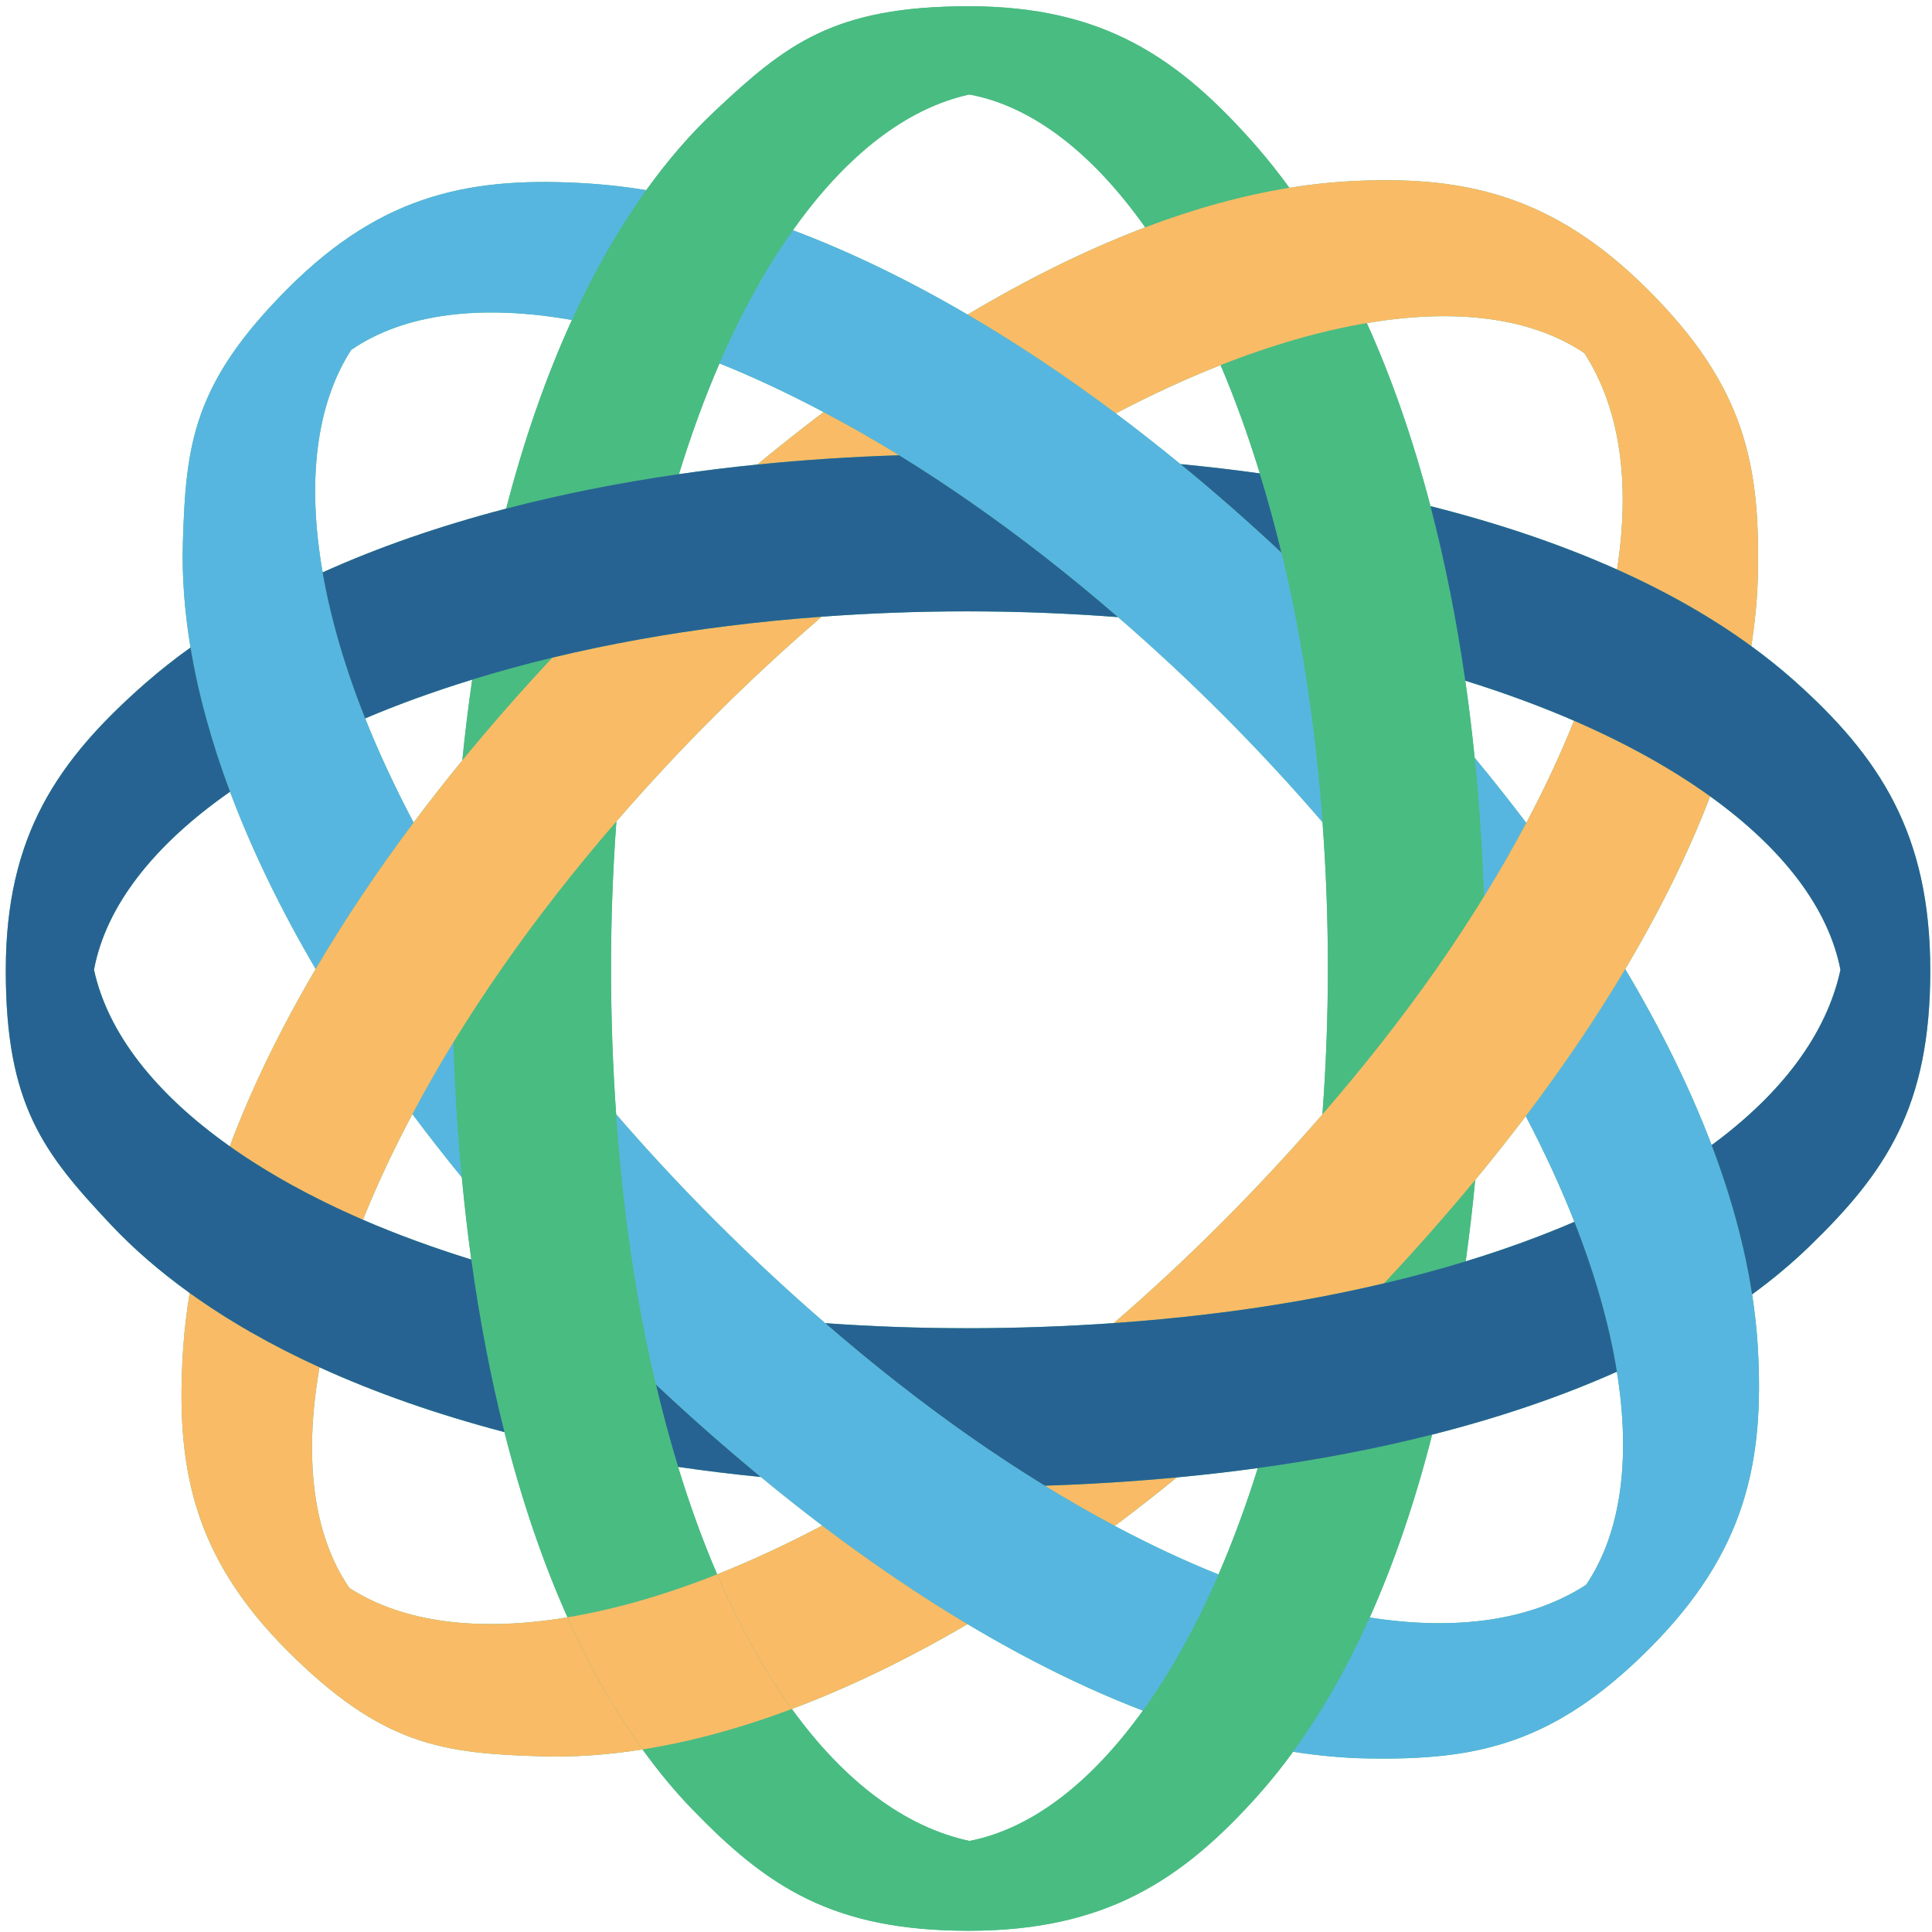
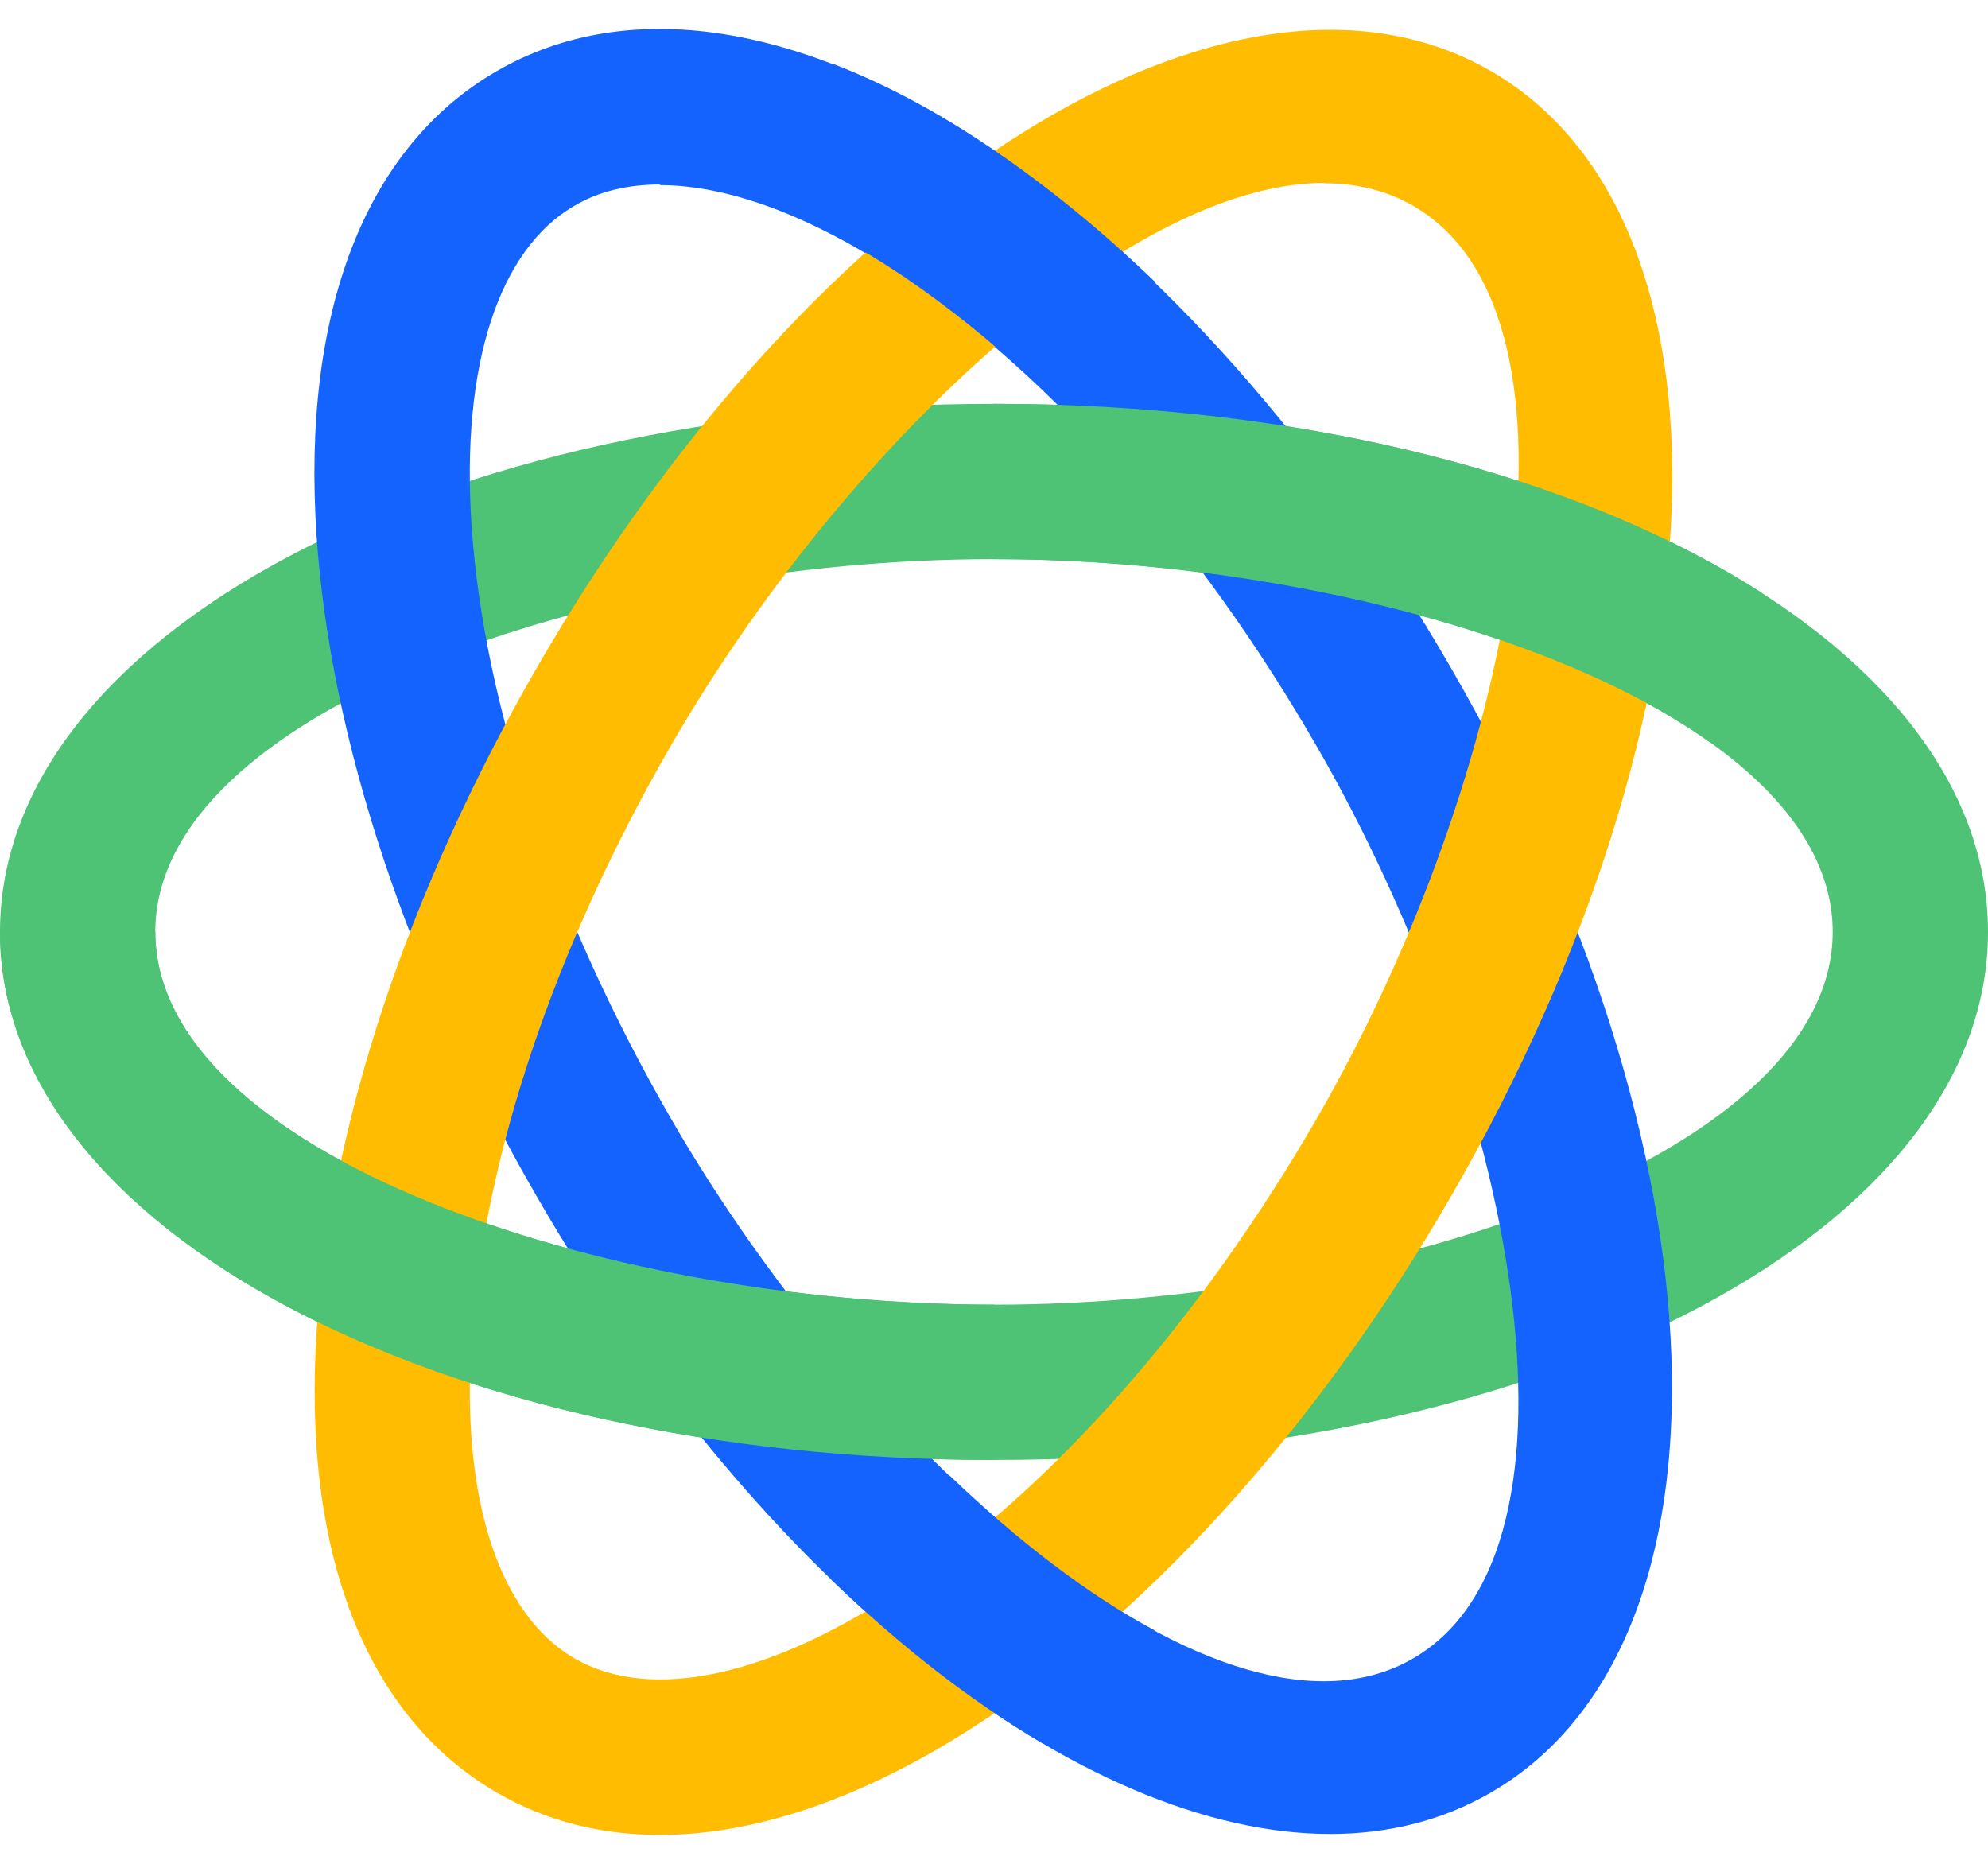
- <svg xmlns="http://www.w3.org/2000/svg" viewBox="0 0 256 256">
-   <path fill="#49bc82" d="M194.21 167.138a254 254 0 0 0 1.263-10.796a286 286 0 0 1-12.101 13.716q5.636-1.33 10.838-2.92M62.567 90.053a247 247 0 0 0-1.306 10.705a272 272 0 0 1 11.938-13.62a176 176 0 0 0-10.632 2.915m134.05 28.778a172 172 0 0 0 5.623-9.789a253 253 0 0 0-6.84-8.632a271 271 0 0 1 1.217 18.42M54.646 147.619q3.135 4.202 6.548 8.383A286 286 0 0 1 60.08 138.1a177 177 0 0 0-5.434 9.52m112.021 46.91c-1.576 5.02-3.315 9.735-5.207 14.097c-3.004 6.928-6.378 12.972-10.02 18.039c-6.914 9.62-14.794 15.68-22.984 17.27c-8.626-1.857-16.634-7.954-23.53-17.488c-6.782 2.546-13.407 4.353-19.788 5.36c2.06 2.852 4.239 5.497 6.549 7.889c9.93 10.279 18.6 16.138 36.663 16.138s28.292-6.633 38.543-18.168a74 74 0 0 0 4.446-5.55c3.807-5.218 7.195-11.18 10.153-17.787c3.285-7.342 6.042-15.473 8.272-24.234c-7.293 1.845-15.02 3.324-23.097 4.434m-.151-175.103C156.19 7.628 146.2.83 128.35.83s-24.2 5.023-33.67 13.926c-3.231 3.038-6.245 6.542-9.05 10.439c-3.655 5.079-6.942 10.845-9.847 17.204c-3.453 7.557-6.365 15.943-8.714 24.997c7.234-1.888 14.89-3.416 22.892-4.57c1.615-5.235 3.41-10.145 5.372-14.674c2.918-6.74 6.194-12.647 9.732-17.645c6.988-9.876 15.007-16.165 23.39-17.989c8.312 1.543 16.305 7.736 23.292 17.606c6.534-2.476 12.923-4.238 19.1-5.237a78 78 0 0 0-4.332-5.46m.418 43.301q-5.175-.718-10.528-1.231a271 271 0 0 1 13.413 11.766a176 176 0 0 0-2.885-10.535M89.848 194.37c3.594.52 7.253.97 10.977 1.34A286 286 0 0 1 86.9 183.434a173 173 0 0 0 2.949 10.936m143.066-15.982a74 74 0 0 0-.75-6.873c-.982-6.389-2.789-13.008-5.362-19.782c-2.896-7.622-6.755-15.436-11.453-23.325c-3.844 6.466-8.257 12.983-13.178 19.484c2.507 4.79 4.663 9.473 6.445 14.009c2.764 7.03 4.642 13.698 5.63 19.856c1.86 11.595.56 21.37-4.078 28.243c-7.343 4.742-17.198 6.116-28.676 4.329c-2.958 6.607-6.346 12.569-10.153 17.786c3.343.523 6.627.832 9.831.888c14.29.247 24.565-1.741 37.337-14.513s15.315-24.697 14.407-40.102M78.33 24.337c-15.644-1.041-27.514 1.215-40.137 13.838c-12.622 12.622-13.56 20.662-13.96 33.654c-.138 4.494.217 9.169 1.012 13.975c1.021 6.17 2.786 12.565 5.236 19.106c2.874 7.673 6.688 15.545 11.348 23.49c3.788-6.445 8.128-12.935 12.974-19.402c-2.483-4.714-4.636-9.332-6.415-13.806c-2.713-6.823-4.585-13.31-5.637-19.346c-2.095-12.022-.886-22.22 3.782-29.482c7.034-4.831 17.185-6.084 29.252-3.965c2.905-6.359 6.192-12.125 9.847-17.204a78 78 0 0 0-7.302-.858m117.072 76.073a247 247 0 0 0-1.244-10.215c-1.16-8.087-2.704-15.823-4.613-23.127c-2.29-8.764-5.107-16.903-8.435-24.26c-6.025 1.018-12.527 2.873-19.373 5.571c1.893 4.439 3.628 9.242 5.198 14.348a176 176 0 0 1 2.885 10.535c.898 3.727 1.707 7.59 2.422 11.578c1.366 7.602 2.38 15.66 3 24.098a264 264 0 0 1 .71 19.288c0 6.678-.257 13.157-.722 19.435c5.6-6.463 10.652-12.912 15.103-19.27a199 199 0 0 0 6.285-9.56a271 271 0 0 0-1.216-18.421M89.848 194.37a173 173 0 0 1-2.95-10.936c-.847-3.6-1.62-7.318-2.297-11.169c-1.362-7.738-2.356-15.976-2.96-24.622a278 278 0 0 1-.68-19.417c0-6.667.255-13.129.714-19.385c-5.615 6.484-10.665 12.978-15.136 19.397a202 202 0 0 0-6.459 9.862c.19 6.098.564 12.073 1.114 17.902c.349 3.693.763 7.331 1.255 10.896c1.104 7.99 2.572 15.637 4.395 22.86c2.243 8.882 5.03 17.117 8.354 24.547c6.17-1.025 12.821-2.917 19.827-5.696c-1.893-4.403-3.623-9.161-5.177-14.24M109.133 54.6a255 255 0 0 0-8.786 6.957a271 271 0 0 1 18.813-1.232a176 176 0 0 0-10.027-5.724M46.3 210.426c-4.83-7.033-6.084-17.185-3.963-29.252c-6.36-2.904-12.127-6.192-17.205-9.847c-.403 2.471-.7 4.91-.859 7.302c-1.04 15.644 1.216 27.515 13.838 40.136s20.662 13.56 33.655 13.96c4.306.133 8.777-.19 13.372-.916c-3.721-5.151-7.038-11.015-9.94-17.503c-11.767 1.954-21.753.711-28.898-3.88m62.65-8.279c-4.756 2.508-9.414 4.673-13.925 6.463c2.94 6.835 6.265 12.813 9.901 17.838c7.606-2.854 15.407-6.634 23.28-11.243c-6.392-3.819-12.83-8.189-19.256-13.058m38.762.048a246 246 0 0 0 8.227-6.43c-5.705.537-11.551.905-17.515 1.099a172 172 0 0 0 9.288 5.331m-52.687 6.415c-7.006 2.78-13.658 4.67-19.827 5.696c2.902 6.488 6.219 12.352 9.94 17.503c6.38-1.008 13.006-2.815 19.788-5.36c-3.636-5.026-6.962-11.004-9.901-17.839m123.4-170.16c-12.771-12.771-24.695-15.314-40.1-14.407a74 74 0 0 0-7.476.845c-6.178.999-12.567 2.761-19.1 5.237c-7.692 2.916-15.578 6.813-23.539 11.564c6.52 3.814 13.087 8.193 19.632 13.09c4.749-2.485 9.395-4.626 13.894-6.399c6.846-2.698 13.348-4.553 19.373-5.57c11.85-2 21.84-.735 28.827 3.98c4.743 7.343 6.116 17.198 4.329 28.676c6.607 2.959 12.569 6.345 17.788 10.154c.523-3.344.831-6.629.886-9.833c.248-14.29-1.74-24.564-14.513-37.336m-9.863 57.048c-1.755 4.394-3.869 8.92-6.322 13.545a172 172 0 0 1-5.623 9.789a199 199 0 0 1-6.285 9.56c-4.451 6.358-9.503 12.807-15.103 19.27a277 277 0 0 1-13.527 14.53a264 264 0 0 1-14.122 13.126c8.61-.602 16.815-1.592 24.526-2.945a199 199 0 0 0 11.266-2.314a285 285 0 0 0 12.101-13.716a255 255 0 0 0 6.698-8.45c4.921-6.501 9.334-13.018 13.178-19.484c4.603-7.74 8.386-15.406 11.252-22.892c-5.065-3.64-11.11-7.015-18.039-10.019M84.68 84.732a201 201 0 0 0-11.48 2.406a272 272 0 0 0-11.94 13.62a245 245 0 0 0-6.458 8.24c-4.846 6.467-9.186 12.957-12.974 19.401c-4.67 7.944-8.5 15.818-11.384 23.492c4.999 3.538 10.904 6.814 17.645 9.733c1.819-4.536 4.018-9.221 6.557-14.005a177 177 0 0 1 5.434-9.52a202 202 0 0 1 6.46-9.86c4.47-6.42 9.52-12.914 15.135-19.398a262.5 262.5 0 0 1 27.2-27.124c-8.473.621-16.565 1.641-24.195 3.015m152.922 5.331a74 74 0 0 0-5.55-4.444c-5.218-3.809-11.18-7.195-17.787-10.154c-7.477-3.347-15.773-6.146-24.721-8.397c1.91 7.304 3.452 15.04 4.613 23.127c5.135 1.6 9.954 3.372 14.405 5.302c6.928 3.004 12.974 6.378 18.039 10.019c9.62 6.915 15.68 14.795 17.27 22.985c-1.83 8.502-7.772 16.404-17.069 23.232c2.573 6.774 4.38 13.393 5.362 19.782c2.692-1.97 5.194-4.048 7.468-6.245c10.28-9.929 16.139-18.6 16.139-36.663s-6.634-28.292-18.17-38.544M62.449 166.898c-5.116-1.59-9.921-3.352-14.36-5.274c-6.74-2.919-12.646-6.195-17.645-9.733c-9.875-6.989-16.166-15.007-17.99-23.39c1.565-8.43 7.908-16.533 18.026-23.59c-2.45-6.542-4.215-12.937-5.236-19.107a78 78 0 0 0-5.88 4.638C7.564 100.767.766 110.757.766 128.607s5.022 24.198 13.926 33.67c3.038 3.23 6.542 6.245 10.439 9.049c5.078 3.655 10.845 6.943 17.205 9.847c7.419 3.39 15.64 6.259 24.507 8.585c-1.823-7.223-3.291-14.87-4.395-22.86m66.09-100.422a202 202 0 0 0-9.38-6.15c-6.414.199-12.695.613-18.812 1.23q-5.281.534-10.385 1.27c-8.001 1.154-15.658 2.682-22.892 4.57c-8.787 2.293-16.947 5.115-24.32 8.45c1.052 6.035 2.924 12.523 5.637 19.346c4.392-1.87 9.137-3.586 14.18-5.139a177 177 0 0 1 10.632-2.915c3.698-.89 7.528-1.695 11.481-2.406c7.63-1.374 15.722-2.394 24.196-3.015c6.233-.458 12.663-.71 19.286-.71c6.877 0 13.541.273 19.993.765c-6.556-5.681-13.125-10.786-19.615-15.296m80.077 95.425c-4.45 1.917-9.265 3.667-14.406 5.237a172 172 0 0 1-10.838 2.92a200 200 0 0 1-11.266 2.314c-7.711 1.353-15.915 2.343-24.526 2.945c-6.265.438-12.737.679-19.418.679a266 266 0 0 1-18.828-.67c6.39 5.534 12.766 10.53 19.054 14.94a199 199 0 0 0 10.036 6.597a286 286 0 0 0 17.515-1.1a255 255 0 0 0 10.728-1.234c8.076-1.11 15.804-2.589 23.097-4.434c8.858-2.24 17.07-5.022 24.482-8.338c-.988-6.158-2.866-12.826-5.63-19.856m-60.904 40.293a172 172 0 0 1-9.288-5.331a199 199 0 0 1-10.036-6.596c-6.288-4.411-12.664-9.407-19.054-14.942a278 278 0 0 1-14.568-13.56a264 264 0 0 1-13.126-14.122c.605 8.646 1.599 16.884 2.96 24.622a199 199 0 0 0 2.299 11.17a286 286 0 0 0 13.926 12.275a254 254 0 0 0 8.125 6.436c6.425 4.87 12.864 9.24 19.256 13.058c7.857 4.695 15.64 8.552 23.234 11.46c3.642-5.066 7.016-11.11 10.02-18.038c-4.458-1.781-9.053-3.933-13.748-6.432m24.53-117.354a201 201 0 0 0-2.423-11.578a271 271 0 0 0-13.413-11.766a246 246 0 0 0-8.564-6.718c-6.545-4.897-13.112-9.276-19.632-13.09c-7.826-4.576-15.582-8.338-23.144-11.181c-3.538 4.998-6.814 10.905-9.732 17.645c4.47 1.793 9.086 3.957 13.799 6.449a176 176 0 0 1 10.027 5.724c3.1 1.908 6.23 3.964 9.38 6.151c6.49 4.51 13.059 9.615 19.615 15.296a263 263 0 0 1 27.085 27.167c-.62-8.439-1.633-16.497-2.999-24.1" />
-   <path fill="#49bc82" d="M194.21 167.138a254 254 0 0 0 1.263-10.796a286 286 0 0 1-12.101 13.716q5.636-1.33 10.838-2.92M62.567 90.053a247 247 0 0 0-1.306 10.705a272 272 0 0 1 11.938-13.62a176 176 0 0 0-10.632 2.915" />
-   <path fill="#57b6df" d="M196.617 118.83a172 172 0 0 0 5.623-9.788a253 253 0 0 0-6.84-8.632a271 271 0 0 1 1.217 18.42M54.646 147.62q3.135 4.202 6.548 8.382A286 286 0 0 1 60.08 138.1a177 177 0 0 0-5.434 9.52" />
-   <path fill="#49bc82" d="M166.667 194.53c-1.576 5.019-3.315 9.734-5.207 14.096c-3.004 6.928-6.378 12.972-10.02 18.039c-6.914 9.62-14.794 15.68-22.984 17.27c-8.626-1.857-16.634-7.954-23.53-17.488c-6.782 2.546-13.407 4.353-19.788 5.36c2.06 2.852 4.239 5.497 6.549 7.889c9.93 10.279 18.6 16.138 36.663 16.138s28.292-6.633 38.543-18.168a74 74 0 0 0 4.446-5.55c3.807-5.218 7.195-11.18 10.153-17.787c3.285-7.342 6.042-15.473 8.272-24.234c-7.293 1.845-15.02 3.324-23.097 4.434m-.151-175.103C156.19 7.628 146.2.83 128.35.83s-24.2 5.023-33.67 13.926c-3.231 3.038-6.245 6.542-9.05 10.439c-3.655 5.079-6.942 10.845-9.847 17.204c-3.453 7.557-6.365 15.943-8.714 24.997c7.234-1.888 14.89-3.416 22.892-4.57c1.615-5.235 3.41-10.145 5.372-14.674c2.918-6.74 6.194-12.647 9.732-17.645c6.988-9.876 15.007-16.165 23.39-17.989c8.312 1.543 16.305 7.736 23.292 17.606c6.534-2.476 12.923-4.238 19.1-5.237a78 78 0 0 0-4.332-5.46" />
-   <path fill="#276392" d="M166.934 62.727q-5.175-.718-10.528-1.231a271 271 0 0 1 13.413 11.766a176 176 0 0 0-2.885-10.535M89.848 194.37c3.594.52 7.253.97 10.977 1.34A286 286 0 0 1 86.9 183.434a173 173 0 0 0 2.949 10.936" />
-   <path fill="#57b6df" d="M232.914 178.388a74 74 0 0 0-.75-6.873c-.982-6.389-2.789-13.008-5.362-19.782c-2.896-7.622-6.755-15.436-11.453-23.325c-3.844 6.466-8.257 12.983-13.178 19.484c2.507 4.79 4.663 9.473 6.445 14.009c2.764 7.03 4.642 13.698 5.63 19.856c1.86 11.595.56 21.37-4.078 28.243c-7.343 4.742-17.198 6.116-28.676 4.329c-2.958 6.607-6.346 12.569-10.153 17.786c3.343.523 6.627.832 9.831.888c14.29.247 24.565-1.741 37.337-14.513s15.315-24.697 14.407-40.102M78.329 24.337c-15.644-1.041-27.514 1.215-40.137 13.838c-12.622 12.622-13.56 20.662-13.96 33.654c-.138 4.494.217 9.169 1.012 13.975c1.021 6.17 2.786 12.565 5.236 19.106c2.874 7.673 6.688 15.545 11.348 23.49c3.788-6.445 8.128-12.935 12.974-19.402c-2.483-4.714-4.636-9.332-6.415-13.806c-2.713-6.823-4.585-13.31-5.637-19.346c-2.095-12.022-.886-22.22 3.782-29.482c7.034-4.831 17.185-6.084 29.252-3.965c2.905-6.359 6.192-12.125 9.847-17.204a78 78 0 0 0-7.302-.858" />
-   <path fill="#49bc82" d="M195.4 100.41c-.349-3.46-.763-6.868-1.243-10.215c-1.16-8.087-2.704-15.823-4.613-23.127c-2.29-8.764-5.107-16.903-8.435-24.26c-6.025 1.018-12.527 2.873-19.373 5.571c1.893 4.439 3.628 9.242 5.198 14.348a176 176 0 0 1 2.885 10.535c.898 3.727 1.707 7.59 2.422 11.578c1.366 7.602 2.38 15.66 3 24.098a264 264 0 0 1 .71 19.288c0 6.678-.257 13.157-.722 19.435c5.6-6.463 10.652-12.912 15.103-19.27a199 199 0 0 0 6.285-9.56a271 271 0 0 0-1.216-18.421M89.848 194.37a173 173 0 0 1-2.95-10.936c-.847-3.6-1.62-7.318-2.297-11.169c-1.362-7.738-2.356-15.976-2.96-24.622a278 278 0 0 1-.68-19.417c0-6.667.255-13.129.714-19.385c-5.615 6.484-10.665 12.978-15.136 19.397a202 202 0 0 0-6.459 9.862c.19 6.098.564 12.073 1.114 17.902c.349 3.693.763 7.331 1.255 10.896c1.104 7.99 2.572 15.637 4.395 22.86c2.243 8.882 5.03 17.117 8.354 24.547c6.17-1.025 12.821-2.917 19.827-5.696c-1.893-4.403-3.623-9.161-5.177-14.24" />
-   <path fill="#fabb66" d="M109.133 54.6a255 255 0 0 0-8.786 6.957a271 271 0 0 1 18.813-1.232a176 176 0 0 0-10.027-5.724M46.3 210.425c-4.83-7.033-6.084-17.185-3.963-29.252c-6.36-2.904-12.127-6.192-17.205-9.847c-.403 2.471-.7 4.91-.859 7.302c-1.04 15.644 1.216 27.515 13.838 40.136s20.662 13.56 33.655 13.96c4.306.133 8.777-.19 13.372-.916c-3.721-5.151-7.038-11.015-9.94-17.503c-11.767 1.954-21.753.711-28.898-3.88m62.65-8.279c-4.756 2.508-9.414 4.673-13.925 6.463c2.94 6.835 6.265 12.813 9.901 17.838c7.606-2.854 15.407-6.634 23.28-11.243c-6.392-3.819-12.83-8.189-19.256-13.058m38.762.048a246 246 0 0 0 8.227-6.43c-5.705.537-11.551.905-17.515 1.099a172 172 0 0 0 9.288 5.331" />
-   <path fill="#fabb66" d="M95.025 208.61c-7.006 2.778-13.658 4.67-19.827 5.695c2.902 6.488 6.219 12.352 9.94 17.503c6.38-1.008 13.006-2.815 19.788-5.36c-3.636-5.026-6.962-11.004-9.901-17.839M218.426 38.45c-12.772-12.772-24.696-15.315-40.102-14.408a74 74 0 0 0-7.475.845c-6.178.999-12.567 2.761-19.1 5.237c-7.692 2.916-15.578 6.813-23.539 11.564c6.52 3.814 13.087 8.193 19.632 13.09c4.749-2.485 9.395-4.626 13.894-6.399c6.846-2.698 13.348-4.553 19.373-5.57c11.85-2 21.84-.735 28.827 3.98c4.743 7.343 6.116 17.198 4.329 28.676c6.607 2.959 12.569 6.345 17.788 10.154c.523-3.344.831-6.629.886-9.833c.248-14.29-1.74-24.564-14.513-37.336m-9.864 57.047c-1.755 4.394-3.869 8.92-6.322 13.545a172 172 0 0 1-5.623 9.789a199 199 0 0 1-6.285 9.56c-4.451 6.358-9.503 12.807-15.103 19.27a277 277 0 0 1-13.527 14.53a264 264 0 0 1-14.122 13.126c8.61-.602 16.815-1.592 24.526-2.945a199 199 0 0 0 11.266-2.314a285 285 0 0 0 12.101-13.716a255 255 0 0 0 6.698-8.45c4.921-6.501 9.334-13.018 13.178-19.484c4.603-7.74 8.386-15.406 11.252-22.892c-5.065-3.64-11.11-7.015-18.039-10.019M84.68 84.732a201 201 0 0 0-11.48 2.406a272 272 0 0 0-11.94 13.62a245 245 0 0 0-6.458 8.24c-4.846 6.467-9.186 12.957-12.974 19.401c-4.67 7.944-8.5 15.818-11.384 23.492c4.999 3.538 10.904 6.814 17.645 9.733c1.819-4.536 4.018-9.221 6.557-14.005a177 177 0 0 1 5.434-9.52a202 202 0 0 1 6.46-9.86c4.47-6.42 9.52-12.914 15.135-19.398a262.5 262.5 0 0 1 27.2-27.124c-8.473.621-16.565 1.641-24.195 3.015" />
-   <path fill="#276392" d="M237.602 90.063a74 74 0 0 0-5.55-4.444c-5.218-3.809-11.18-7.195-17.787-10.154c-7.477-3.347-15.773-6.146-24.721-8.397c1.91 7.304 3.452 15.04 4.613 23.127c5.135 1.6 9.954 3.372 14.405 5.302c6.928 3.004 12.974 6.378 18.039 10.019c9.62 6.915 15.68 14.795 17.27 22.985c-1.83 8.502-7.772 16.404-17.069 23.232c2.573 6.774 4.38 13.393 5.362 19.782c2.692-1.97 5.194-4.048 7.468-6.245c10.28-9.929 16.139-18.6 16.139-36.663s-6.634-28.292-18.17-38.544M62.45 166.898c-5.117-1.59-9.922-3.352-14.36-5.274c-6.742-2.919-12.647-6.195-17.646-9.733c-9.875-6.989-16.166-15.007-17.99-23.39c1.565-8.43 7.908-16.533 18.026-23.59c-2.45-6.542-4.215-12.937-5.236-19.107a78 78 0 0 0-5.88 4.638C7.564 100.767.766 110.757.766 128.607s5.022 24.198 13.926 33.67c3.038 3.23 6.542 6.245 10.439 9.049c5.078 3.655 10.845 6.943 17.205 9.847c7.419 3.39 15.64 6.259 24.507 8.585c-1.823-7.223-3.291-14.87-4.395-22.86M128.54 66.476a202 202 0 0 0-9.38-6.15c-6.415.199-12.696.613-18.813 1.23q-5.281.534-10.385 1.27c-8.001 1.154-15.658 2.682-22.892 4.57c-8.787 2.293-16.947 5.115-24.32 8.45c1.052 6.035 2.924 12.523 5.637 19.346c4.392-1.87 9.137-3.586 14.18-5.139a177 177 0 0 1 10.632-2.915c3.698-.89 7.528-1.695 11.481-2.406c7.63-1.374 15.722-2.394 24.196-3.015c6.233-.458 12.663-.71 19.286-.71c6.877 0 13.541.273 19.993.765c-6.556-5.681-13.125-10.786-19.615-15.296m80.076 95.424c-4.45 1.918-9.265 3.668-14.406 5.238a172 172 0 0 1-10.838 2.92a200 200 0 0 1-11.266 2.314c-7.711 1.353-15.915 2.343-24.526 2.945c-6.265.438-12.737.679-19.418.679a266 266 0 0 1-18.828-.67c6.39 5.534 12.766 10.53 19.054 14.94a199 199 0 0 0 10.036 6.597a286 286 0 0 0 17.515-1.1a255 255 0 0 0 10.728-1.234c8.076-1.11 15.804-2.589 23.097-4.434c8.858-2.24 17.07-5.022 24.482-8.338c-.988-6.158-2.866-12.826-5.63-19.856" />
-   <path fill="#57b6df" d="M147.712 202.194a172 172 0 0 1-9.288-5.331a199 199 0 0 1-10.036-6.596c-6.288-4.411-12.664-9.407-19.054-14.942a278 278 0 0 1-14.568-13.56a264 264 0 0 1-13.126-14.122c.605 8.646 1.599 16.884 2.96 24.622a199 199 0 0 0 2.299 11.17a286 286 0 0 0 13.926 12.275a254 254 0 0 0 8.125 6.436c6.425 4.87 12.864 9.24 19.256 13.058c7.857 4.695 15.64 8.552 23.234 11.46c3.642-5.066 7.016-11.11 10.02-18.038c-4.458-1.781-9.053-3.933-13.748-6.432M172.241 84.84a201 201 0 0 0-2.422-11.578a271 271 0 0 0-13.413-11.766a246 246 0 0 0-8.564-6.718c-6.545-4.897-13.112-9.276-19.632-13.09c-7.826-4.576-15.582-8.338-23.144-11.181c-3.538 4.998-6.814 10.905-9.732 17.645c4.47 1.793 9.086 3.957 13.799 6.449a176 176 0 0 1 10.027 5.724c3.1 1.908 6.23 3.964 9.38 6.151c6.49 4.51 13.059 9.615 19.615 15.296a263 263 0 0 1 27.085 27.167c-.62-8.439-1.633-16.497-2.999-24.1" />
+ <svg xmlns="http://www.w3.org/2000/svg" fill="none" viewBox="0 0 64 60">
+   <path fill="#4ec375" d="M32 47C14.06 47 0 39.53 0 30s14.06-17 32-17 32 7.47 32 17-14.06 17-32 17m0-29C19.23 18 5 22.93 5 30s14.23 12 27 12 27-4.93 27-12-14.23-12-27-12" />
+   <path fill="#1463ff" d="M42.83 59.04c-8.02 0-18.28-7.93-25.56-20.54-4.13-7.15-6.64-14.7-7.08-21.27-.48-7.2 1.58-12.5 5.8-14.94S25.84.72 31.83 4.73C37.3 8.4 42.58 14.35 46.71 21.5c8.97 15.54 9.53 31.45 1.28 36.21-1.56.9-3.3 1.33-5.17 1.33zM21.25 5.94c-1.04 0-1.97.22-2.75.68-2.45 1.41-3.66 5.16-3.32 10.28.39 5.82 2.67 12.61 6.42 19.11 6.38 11.06 17.77 20.92 23.89 17.38s3.28-18.32-3.11-29.38c-3.75-6.5-8.49-11.87-13.33-15.11-2.9-1.94-5.6-2.94-7.81-2.94z" />
+   <path fill="#ffbc00" d="M21.24 59.07c-1.91 0-3.67-.45-5.24-1.36-4.22-2.44-6.29-7.74-5.8-14.94.44-6.57 2.95-14.12 7.08-21.27C26.25 5.96 39.75-2.48 48 2.29s7.69 20.67-1.28 36.21c-4.13 7.15-9.41 13.1-14.88 16.77-3.76 2.52-7.38 3.8-10.6 3.8M42.62 5.89C36.26 5.89 27.09 14.5 21.6 24c-3.75 6.5-6.03 13.28-6.42 19.11-.34 5.12.87 8.86 3.32 10.28 2.45 1.41 6.29.59 10.56-2.27 4.85-3.25 9.58-8.62 13.33-15.11 6.38-11.06 9.23-25.85 3.11-29.38-.86-.5-1.83-.73-2.88-.73z" />
+   <path fill="#4ec375" d="M32 42C19.23 42 5 37.07 5 30H0c0 9.53 14.06 17 32 17z" />
+   <path fill="#1463ff" d="M33.15 12.15a34 34 0 0 0-4.09-3.27c-1.36-.91-2.68-1.62-3.92-2.11l1.66-4.72c1.64.63 3.33 1.52 5.05 2.68 1.81 1.22 3.61 2.68 5.35 4.36l-4.04 3.06zm4.01 40.33c-2.16-1.16-4.41-2.89-6.59-4.98l-3.83 3.33c2.24 2.17 4.54 3.95 6.82 5.29l3.61-3.64z" />
+   <path fill="#4ec375" d="M55.04 23.89C49.92 20.25 40.63 18 32 18v-5c10.05 0 18.88 2.34 24.71 6.08z" />
</svg>
